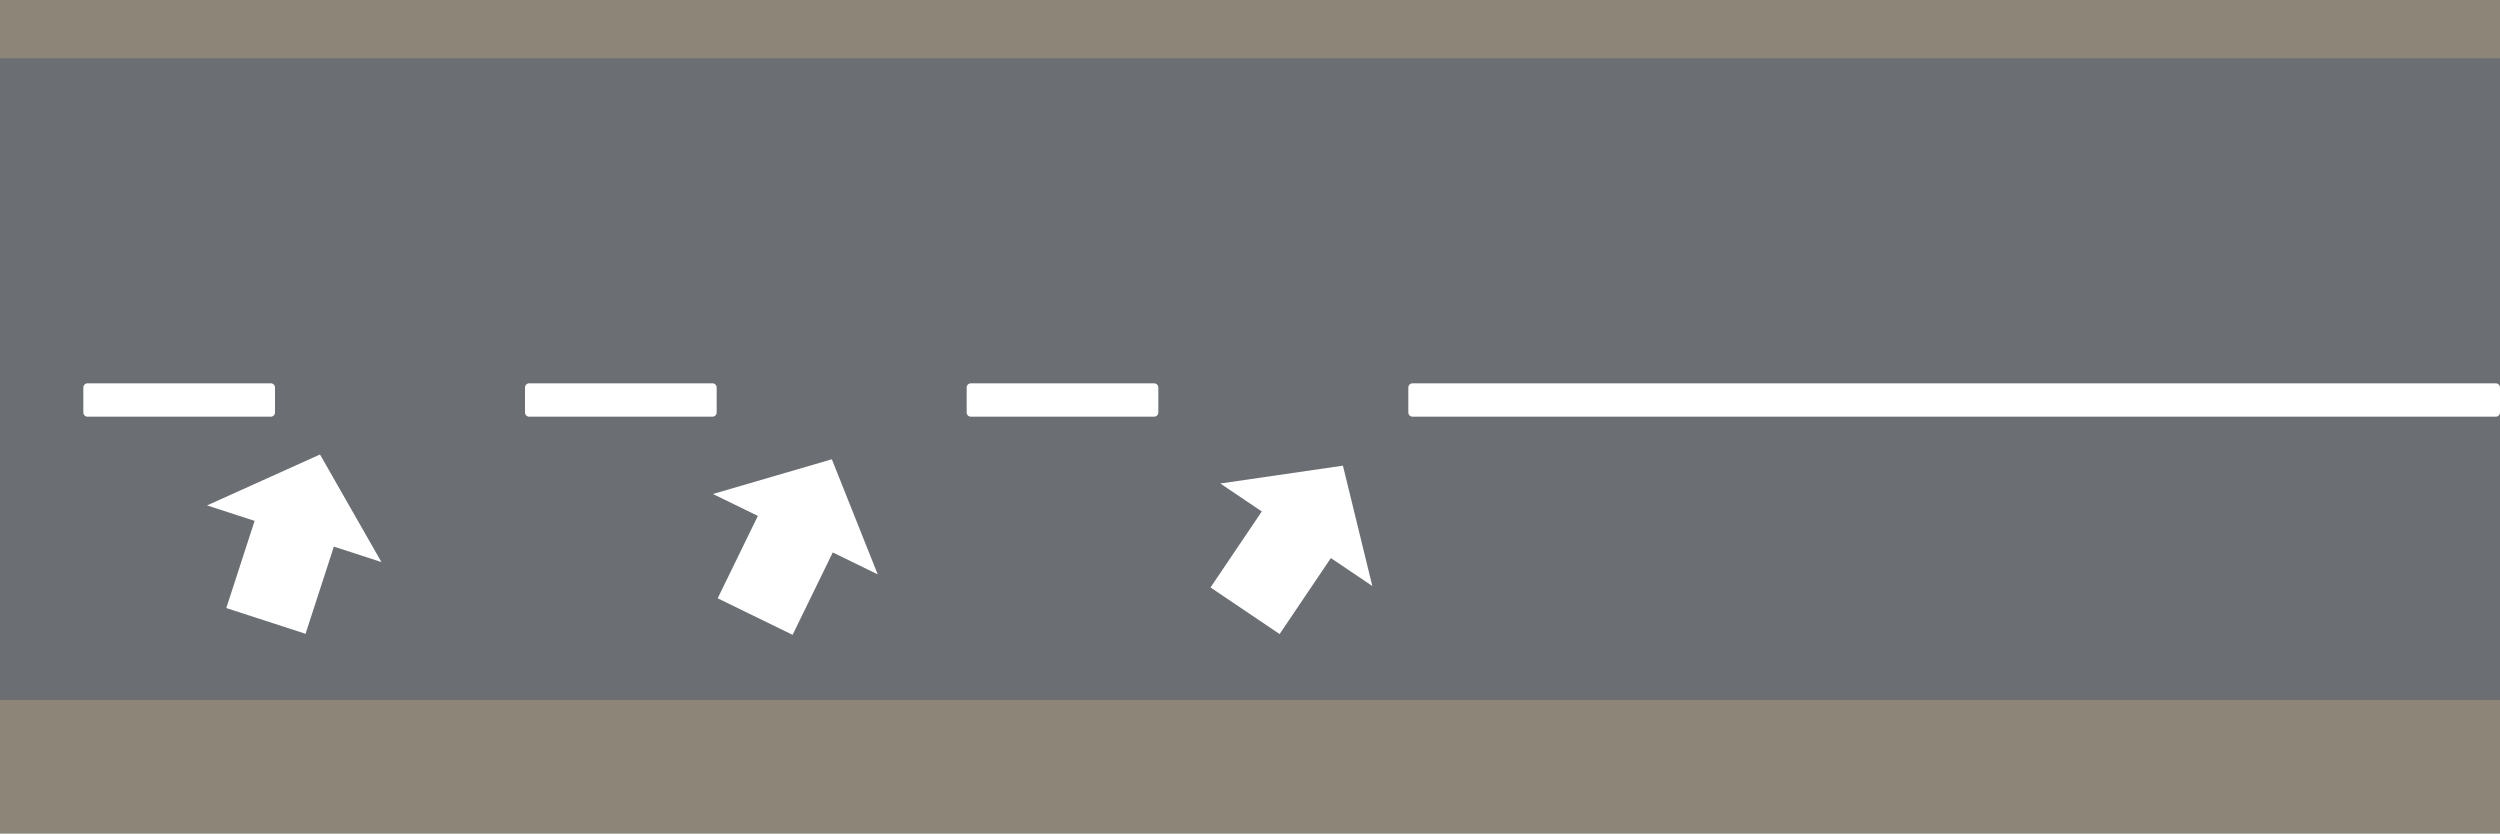
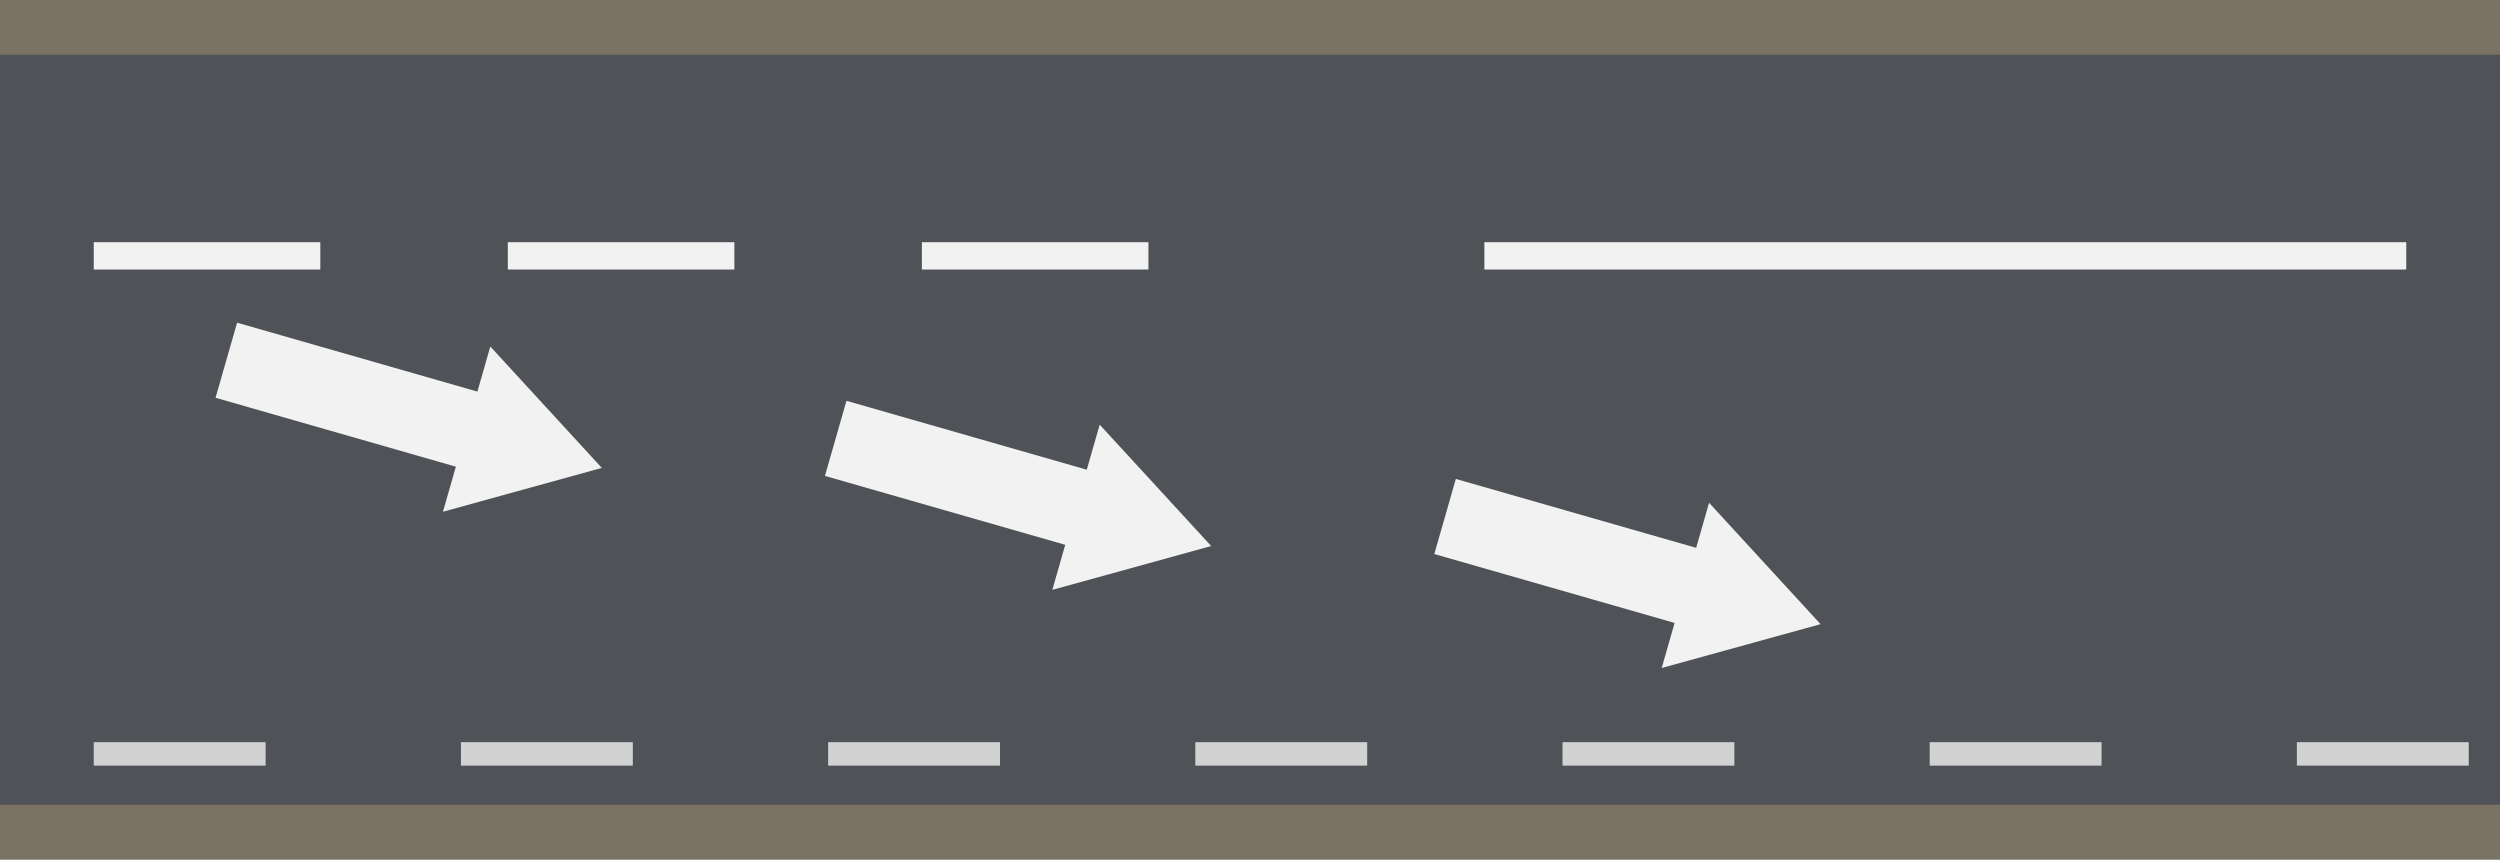
- <svg xmlns="http://www.w3.org/2000/svg" viewBox="0 0 600 200" width="600" height="200" role="img" aria-label="Flèches de rabattement peintes sur la voie, obliquant vers la droite, suivies d'une ligne continue">
-   <rect x="0" y="0" width="600" height="200" fill="#6b6f73" />
-   <rect x="0" y="168" width="600" height="32" fill="#8d8577" />
-   <rect x="0" y="0" width="600" height="14" fill="#8d8577" />
-   <g fill="#ffffff">
-     <rect x="20" y="92" width="46" height="8" rx="1" />
-     <rect x="126" y="92" width="46" height="8" rx="1" />
-     <rect x="232" y="92" width="46" height="8" rx="1" />
-     <rect x="338" y="92" width="262" height="8" rx="1" />
+ <svg xmlns="http://www.w3.org/2000/svg" viewBox="0 0 640 220" width="640" height="220" role="img" aria-label="Vue de dessus d'une chaussée : trois flèches peintes obliquent vers la droite en se décalant vers la voie de droite, et la ligne d'axe discontinue devient continue au-delà">
+   <rect x="0" y="0" width="640" height="220" fill="#4f5257" />
+   <rect x="0" y="0" width="640" height="14" fill="#7a7264" />
+   <rect x="0" y="206" width="640" height="14" fill="#7a7264" />
+   <g fill="#f2f2f2">
+     <rect x="24" y="62" width="58" height="7" />
+     <rect x="130" y="62" width="58" height="7" />
+     <rect x="236" y="62" width="58" height="7" />
+     <rect x="380" y="62" width="236" height="7" />
  </g>
-   <g fill="#ffffff">
-     <path d="M60 150 L60 128 L48 128 L70 108 L92 128 L80 128 L80 150 Z" transform="rotate(18 70 130)" />
-     <path d="M180 150 L180 128 L168 128 L190 108 L212 128 L200 128 L200 150 Z" transform="rotate(26 190 130)" />
-     <path d="M300 150 L300 128 L288 128 L310 108 L332 128 L320 128 L320 150 Z" transform="rotate(34 310 130)" />
+   <g fill="#f2f2f2" opacity="0.8">
+     <rect x="24" y="190" width="44" height="6" />
+     <rect x="118" y="190" width="44" height="6" />
+     <rect x="212" y="190" width="44" height="6" />
+     <rect x="306" y="190" width="44" height="6" />
+     <rect x="400" y="190" width="44" height="6" />
+     <rect x="494" y="190" width="44" height="6" />
+     <rect x="588" y="190" width="44" height="6" />
+   </g>
+   <g fill="#f2f2f2">
+     <path d="M56 96 L120 96 L120 84 L156 106 L120 128 L120 116 L56 116 Z" transform="rotate(16 106 106)" />
+     <path d="M212 116 L276 116 L276 104 L312 126 L276 148 L276 136 L212 136 Z" transform="rotate(16 262 126)" />
+     <path d="M368 136 L432 136 L432 124 L468 146 L432 168 L432 156 L368 156 Z" transform="rotate(16 418 146)" />
  </g>
</svg>
